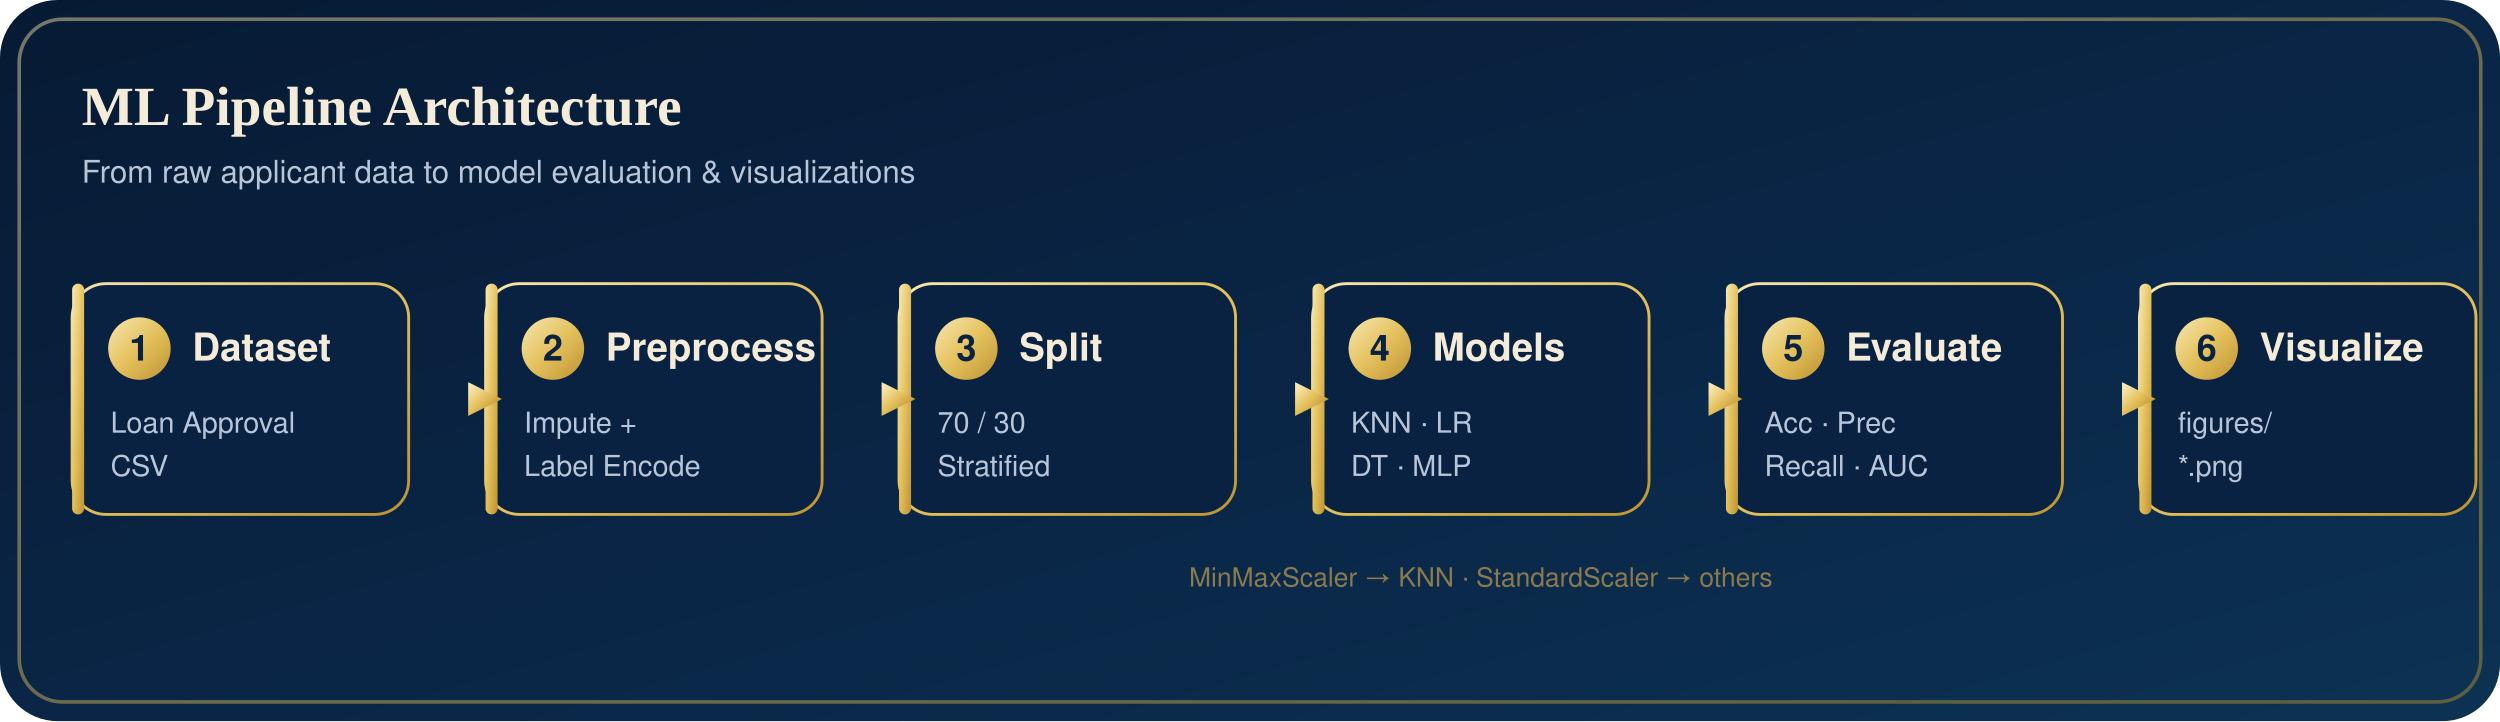
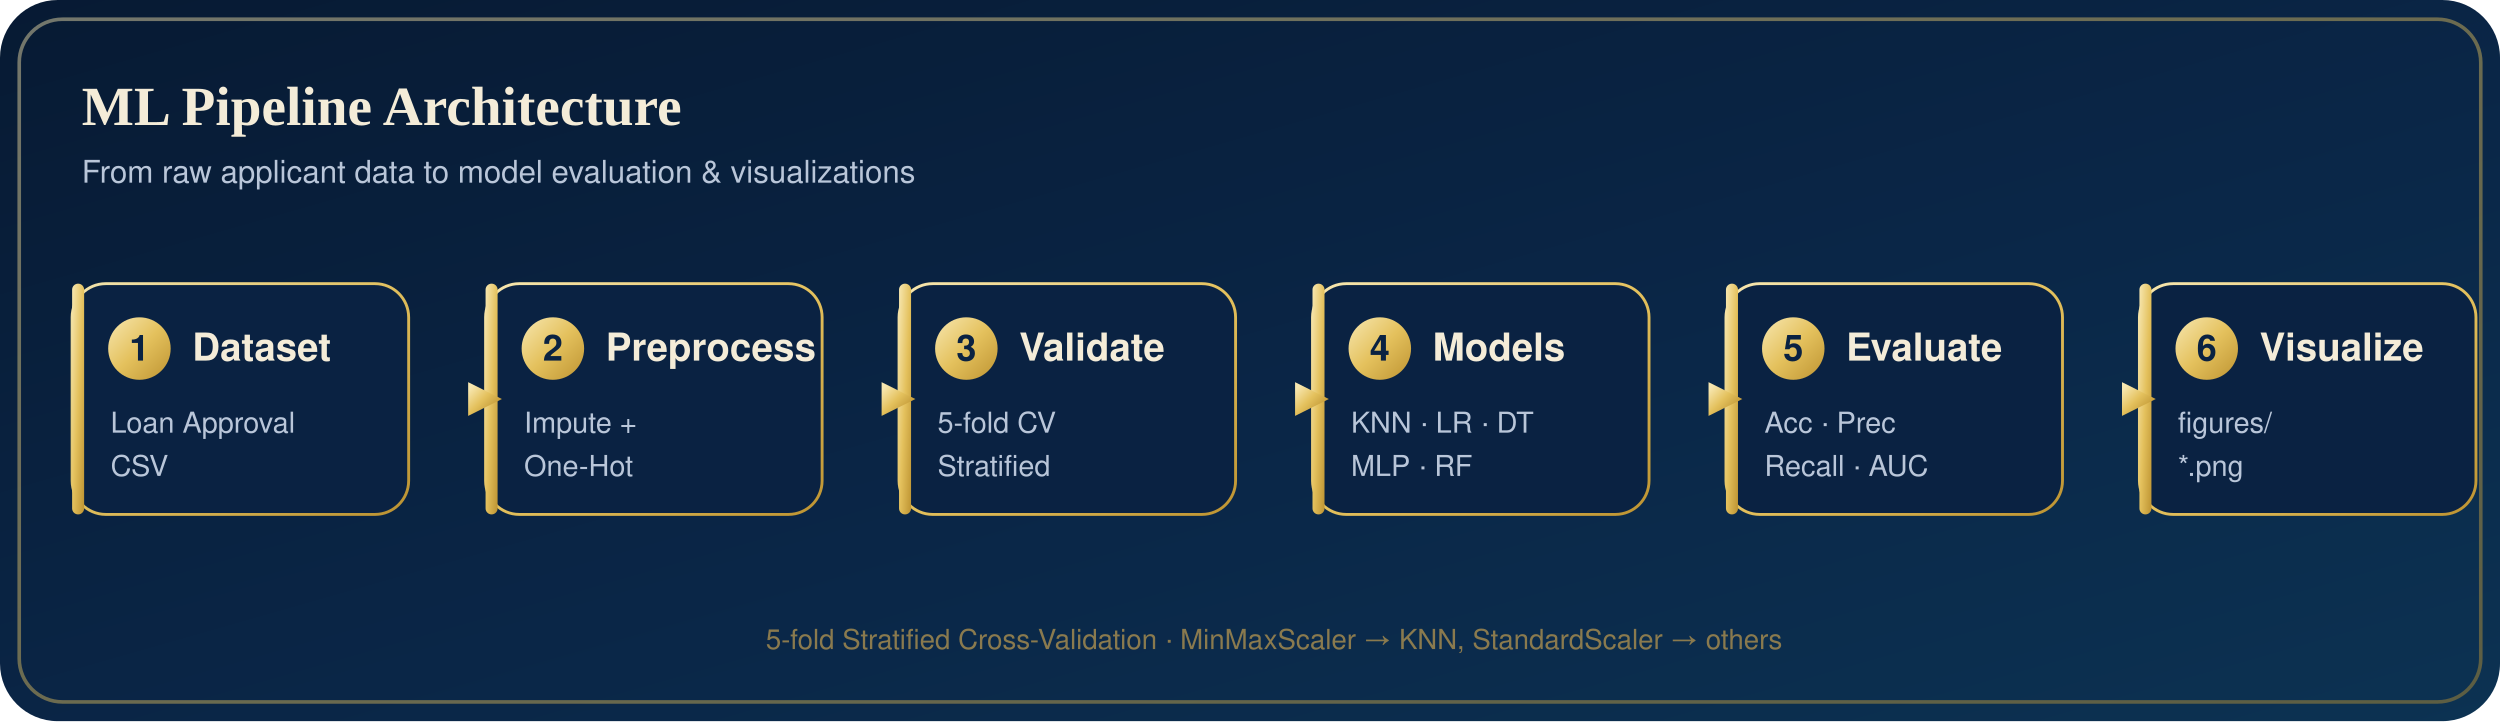
<svg xmlns="http://www.w3.org/2000/svg" width="1040" height="300" viewBox="0 0 1040 300" role="img" aria-label="CreditSense AI pipeline architecture">
  <defs>
    <linearGradient id="pbg" x1="0" y1="0" x2="1" y2="1">
      <stop offset="0" stop-color="#071A33" />
      <stop offset="0.55" stop-color="#0A2647" />
      <stop offset="1" stop-color="#0C3252" />
    </linearGradient>
    <linearGradient id="gold" x1="0" y1="0" x2="1" y2="1">
      <stop offset="0" stop-color="#F7E7B0" />
      <stop offset="0.5" stop-color="#E4C15D" />
      <stop offset="1" stop-color="#BE9432" />
    </linearGradient>
    <linearGradient id="goldText" x1="0" y1="0" x2="0" y2="1">
      <stop offset="0" stop-color="#F5DE93" />
      <stop offset="1" stop-color="#CBA548" />
    </linearGradient>
  </defs>
  <rect x="0" y="0" width="1040" height="300" rx="24" fill="url(#pbg)" />
  <rect x="8" y="8" width="1024" height="284" rx="18" fill="none" stroke="url(#gold)" stroke-width="1.5" opacity="0.45" />
  <text x="34" y="52" font-family="Georgia, 'Times New Roman', serif" font-size="23" font-weight="700" fill="#F4ECD8">ML Pipeline Architecture</text>
  <text x="34" y="76" font-family="Segoe UI, Helvetica, Arial, sans-serif" font-size="13" fill="#B9C6D9">From raw applicant data to model evaluation &amp; visualizations</text>
  <g font-family="Segoe UI, Helvetica, Arial, sans-serif">
    <rect x="30" y="118" width="140" height="96" rx="14" fill="#0A2242" stroke="url(#gold)" stroke-width="1.2" opacity="0.98" />
    <rect x="30" y="118" width="5" height="96" rx="2.5" fill="url(#gold)" />
    <circle cx="58" cy="145" r="13" fill="url(#gold)" />
    <text x="58" y="150" text-anchor="middle" font-size="15" font-weight="800" fill="#0A2242">1</text>
    <text x="80" y="150" font-size="16" font-weight="700" fill="#F4ECD8">Dataset</text>
    <text x="46" y="180" font-size="12" fill="#B9C6D9">Loan Approval</text>
    <text x="46" y="198" font-size="12" fill="#B9C6D9">CSV</text>
    <rect x="202" y="118" width="140" height="96" rx="14" fill="#0A2242" stroke="url(#gold)" stroke-width="1.2" />
    <rect x="202" y="118" width="5" height="96" rx="2.5" fill="url(#gold)" />
    <circle cx="230" cy="145" r="13" fill="url(#gold)" />
    <text x="230" y="150" text-anchor="middle" font-size="15" font-weight="800" fill="#0A2242">2</text>
    <text x="252" y="150" font-size="16" font-weight="700" fill="#F4ECD8">Preprocess</text>
    <text x="218" y="180" font-size="12" fill="#B9C6D9">Impute +</text>
-     <text x="218" y="198" font-size="12" fill="#B9C6D9">Label Encode</text>
+     <text x="218" y="198" font-size="12" fill="#B9C6D9">One-Hot</text>
    <rect x="374" y="118" width="140" height="96" rx="14" fill="#0A2242" stroke="url(#gold)" stroke-width="1.2" />
    <rect x="374" y="118" width="5" height="96" rx="2.5" fill="url(#gold)" />
    <circle cx="402" cy="145" r="13" fill="url(#gold)" />
    <text x="402" y="150" text-anchor="middle" font-size="15" font-weight="800" fill="#0A2242">3</text>
-     <text x="424" y="150" font-size="16" font-weight="700" fill="#F4ECD8">Split</text>
-     <text x="390" y="180" font-size="12" fill="#B9C6D9">70 / 30</text>
+     <text x="424" y="150" font-size="16" font-weight="700" fill="#F4ECD8">Validate</text>
+     <text x="390" y="180" font-size="12" fill="#B9C6D9">5-fold CV</text>
    <text x="390" y="198" font-size="12" fill="#B9C6D9">Stratified</text>
    <rect x="546" y="118" width="140" height="96" rx="14" fill="#0A2242" stroke="url(#gold)" stroke-width="1.2" />
    <rect x="546" y="118" width="5" height="96" rx="2.5" fill="url(#gold)" />
    <circle cx="574" cy="145" r="13" fill="url(#gold)" />
    <text x="574" y="150" text-anchor="middle" font-size="15" font-weight="800" fill="#0A2242">4</text>
    <text x="596" y="150" font-size="16" font-weight="700" fill="#F4ECD8">Models</text>
-     <text x="562" y="180" font-size="12" fill="#B9C6D9">KNN · LR</text>
-     <text x="562" y="198" font-size="12" fill="#B9C6D9">DT · MLP</text>
+     <text x="562" y="180" font-size="12" fill="#B9C6D9">KNN · LR · DT</text>
+     <text x="562" y="198" font-size="12" fill="#B9C6D9">MLP · RF</text>
    <rect x="718" y="118" width="140" height="96" rx="14" fill="#0A2242" stroke="url(#gold)" stroke-width="1.2" />
    <rect x="718" y="118" width="5" height="96" rx="2.5" fill="url(#gold)" />
    <circle cx="746" cy="145" r="13" fill="url(#gold)" />
    <text x="746" y="150" text-anchor="middle" font-size="15" font-weight="800" fill="#0A2242">5</text>
    <text x="768" y="150" font-size="16" font-weight="700" fill="#F4ECD8">Evaluate</text>
    <text x="734" y="180" font-size="12" fill="#B9C6D9">Acc · Prec</text>
    <text x="734" y="198" font-size="12" fill="#B9C6D9">Recall · AUC</text>
    <rect x="890" y="118" width="140" height="96" rx="14" fill="#0A2242" stroke="url(#gold)" stroke-width="1.2" />
    <rect x="890" y="118" width="5" height="96" rx="2.5" fill="url(#gold)" />
    <circle cx="918" cy="145" r="13" fill="url(#gold)" />
    <text x="918" y="150" text-anchor="middle" font-size="15" font-weight="800" fill="#0A2242">6</text>
    <text x="940" y="150" font-size="16" font-weight="700" fill="#F4ECD8">Visualize</text>
    <text x="906" y="180" font-size="12" fill="#B9C6D9">figures/</text>
    <text x="906" y="198" font-size="12" fill="#B9C6D9">*.png</text>
  </g>
  <g stroke="url(#gold)" stroke-width="2.5" fill="url(#gold)">
    <line x1="172" y1="166" x2="196" y2="166" />
    <polygon points="196,161 206,166 196,171" />
    <line x1="344" y1="166" x2="368" y2="166" />
    <polygon points="368,161 378,166 368,171" />
    <line x1="516" y1="166" x2="540" y2="166" />
    <polygon points="540,161 550,166 540,171" />
    <line x1="688" y1="166" x2="712" y2="166" />
    <polygon points="712,161 722,166 712,171" />
    <line x1="860" y1="166" x2="884" y2="166" />
    <polygon points="884,161 894,166 884,171" />
  </g>
-   <text x="616" y="244" text-anchor="middle" font-family="Segoe UI, Helvetica, Arial, sans-serif" font-size="11" fill="#8A7A4E">MinMaxScaler → KNN  ·  StandardScaler → others</text>
+   <text x="530" y="270" text-anchor="middle" font-family="Segoe UI, Helvetica, Arial, sans-serif" font-size="11.5" fill="#8A7A4E">5-fold Stratified Cross-Validation  ·  MinMaxScaler → KNN, StandardScaler → others</text>
</svg>
